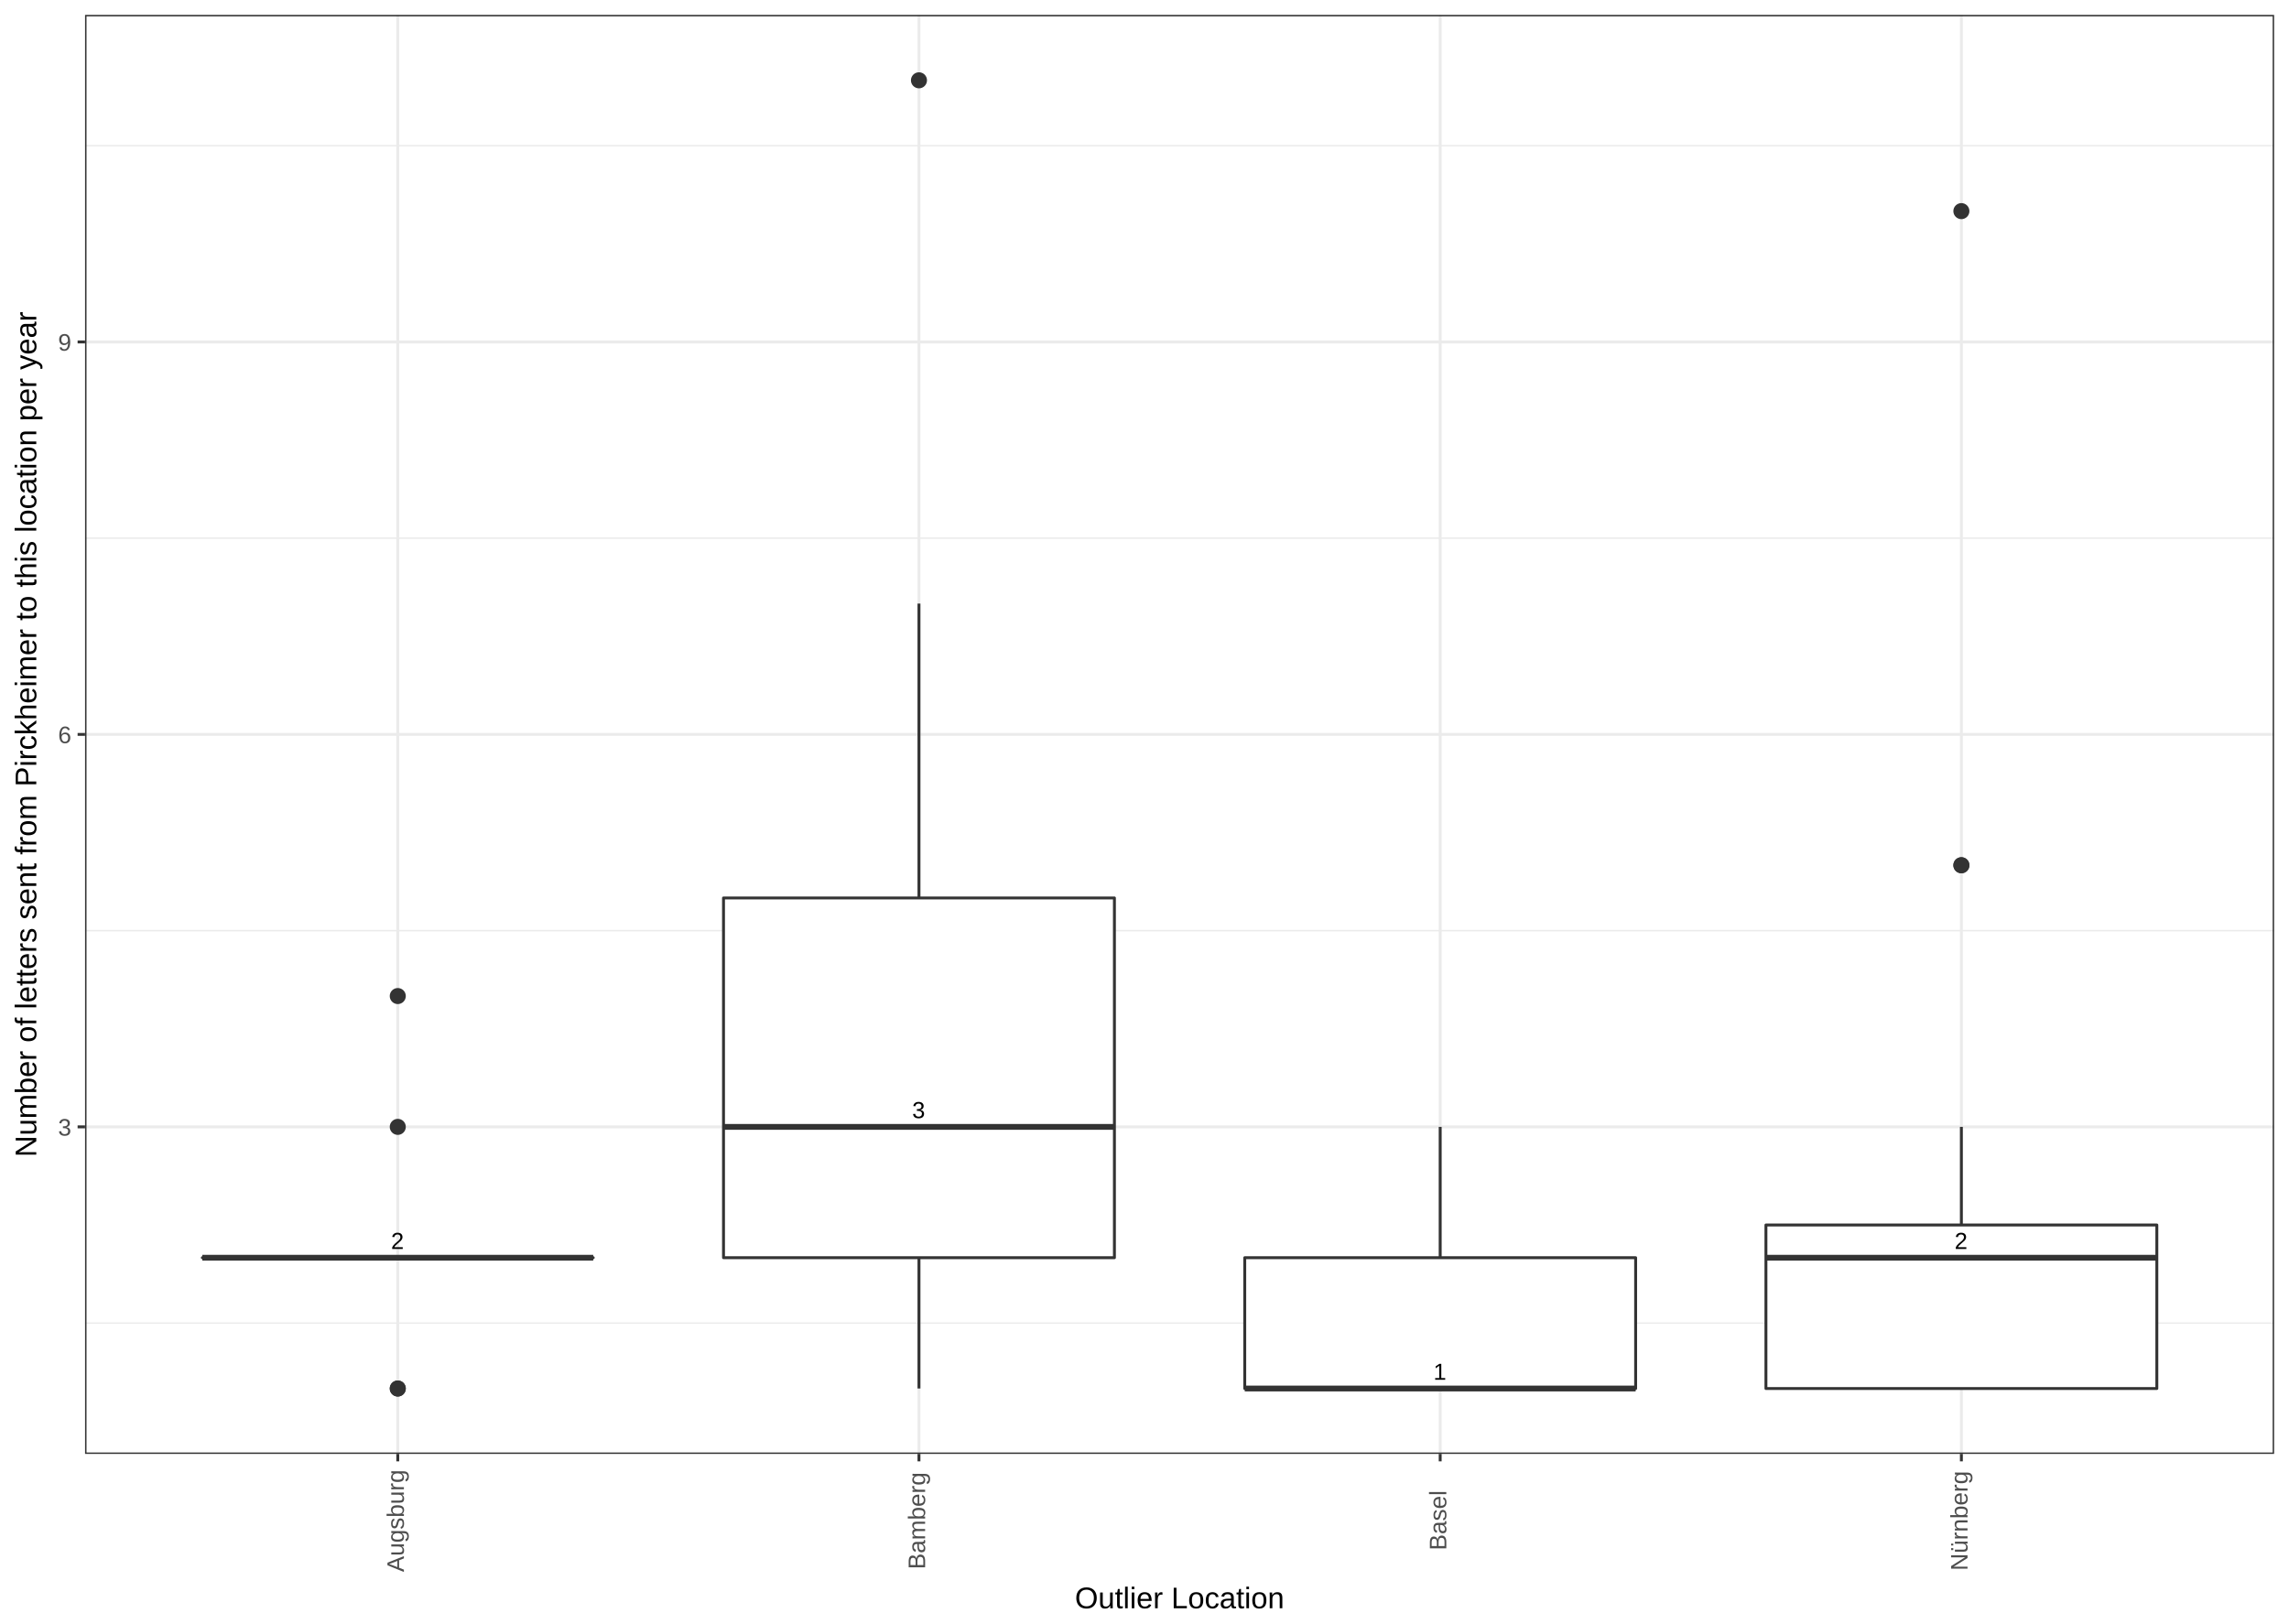
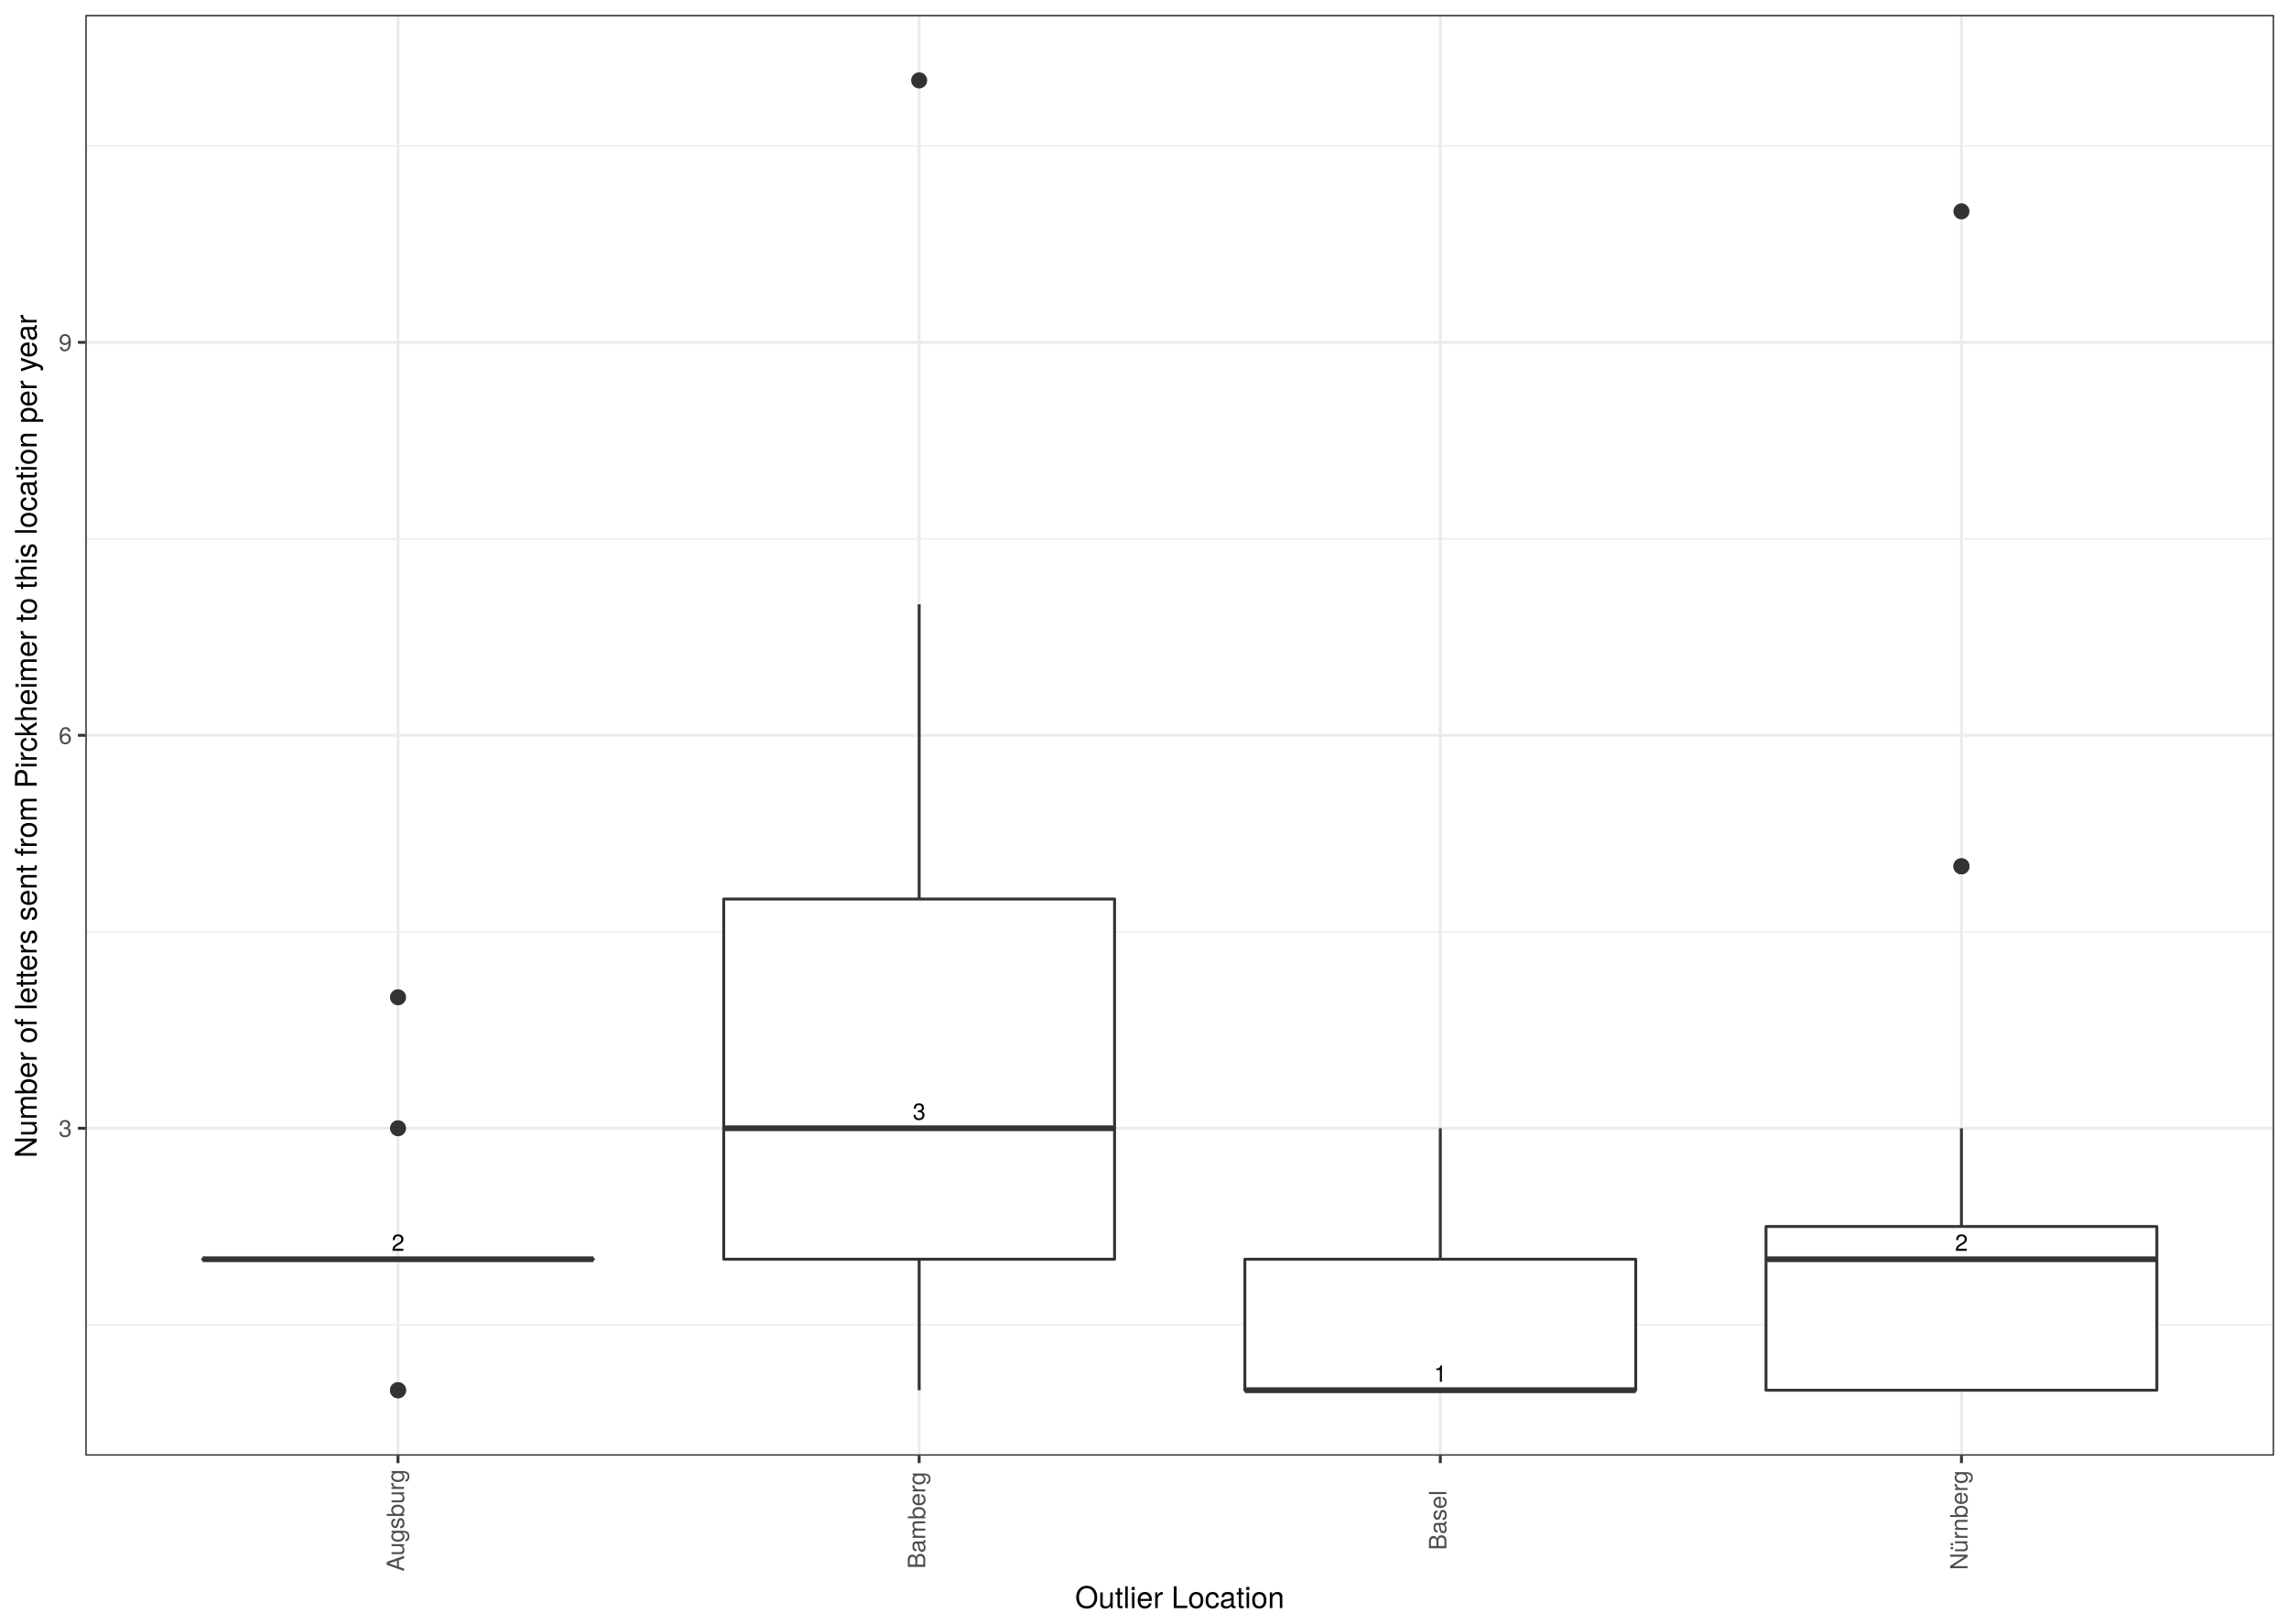
<svg xmlns="http://www.w3.org/2000/svg" viewBox="0 0 842.40 597.60">
  <defs>
    <style type="text/css">
    line, polyline, path, rect, circle {
      fill: none;
      stroke: #000000;
      stroke-linecap: round;
      stroke-linejoin: round;
      stroke-miterlimit: 10.00;
    }
  </style>
  </defs>
  <rect width="100%" height="100%" style="stroke: none; fill: #FFFFFF;" />
-   <rect x="0.00" y="-0.00" width="842.40" height="597.60" style="stroke-width: 1.07; stroke: #FFFFFF; fill: #FFFFFF;" />
+   <rect x="-0.00" y="-0.00" width="842.40" height="597.60" style="stroke-width: 1.07; stroke: #FFFFFF; fill: #FFFFFF;" />
  <defs>
-     <clipPath id="cpMzEuMzAyfDgzNi45MjF8NTM1LjE2N3w1LjQ3OTQ1">
-       <rect x="31.30" y="5.48" width="805.62" height="529.69" />
+     <clipPath id="cpMzEuNDA2NXw4MzYuOTIxfDUzNS44MjR8NS40Nzk0NQ==">
+       <rect x="31.41" y="5.48" width="805.51" height="530.34" />
    </clipPath>
  </defs>
-   <rect x="31.30" y="5.48" width="805.62" height="529.69" style="stroke-width: 1.07; stroke: none; fill: #FFFFFF;" clip-path="url(#cpMzEuMzAyfDgzNi45MjF8NTM1LjE2N3w1LjQ3OTQ1)" />
-   <polyline points="31.30,487.01 836.92,487.01 " style="stroke-width: 0.53; stroke: #EBEBEB; stroke-linecap: butt;" clip-path="url(#cpMzEuMzAyfDgzNi45MjF8NTM1LjE2N3w1LjQ3OTQ1)" />
-   <polyline points="31.30,342.55 836.92,342.55 " style="stroke-width: 0.53; stroke: #EBEBEB; stroke-linecap: butt;" clip-path="url(#cpMzEuMzAyfDgzNi45MjF8NTM1LjE2N3w1LjQ3OTQ1)" />
-   <polyline points="31.30,198.09 836.92,198.09 " style="stroke-width: 0.53; stroke: #EBEBEB; stroke-linecap: butt;" clip-path="url(#cpMzEuMzAyfDgzNi45MjF8NTM1LjE2N3w1LjQ3OTQ1)" />
-   <polyline points="31.30,53.63 836.92,53.63 " style="stroke-width: 0.53; stroke: #EBEBEB; stroke-linecap: butt;" clip-path="url(#cpMzEuMzAyfDgzNi45MjF8NTM1LjE2N3w1LjQ3OTQ1)" />
-   <polyline points="31.30,414.78 836.92,414.78 " style="stroke-width: 1.07; stroke: #EBEBEB; stroke-linecap: butt;" clip-path="url(#cpMzEuMzAyfDgzNi45MjF8NTM1LjE2N3w1LjQ3OTQ1)" />
-   <polyline points="31.30,270.32 836.92,270.32 " style="stroke-width: 1.07; stroke: #EBEBEB; stroke-linecap: butt;" clip-path="url(#cpMzEuMzAyfDgzNi45MjF8NTM1LjE2N3w1LjQ3OTQ1)" />
-   <polyline points="31.30,125.86 836.92,125.86 " style="stroke-width: 1.07; stroke: #EBEBEB; stroke-linecap: butt;" clip-path="url(#cpMzEuMzAyfDgzNi45MjF8NTM1LjE2N3w1LjQ3OTQ1)" />
-   <polyline points="146.39,535.17 146.39,5.48 " style="stroke-width: 1.07; stroke: #EBEBEB; stroke-linecap: butt;" clip-path="url(#cpMzEuMzAyfDgzNi45MjF8NTM1LjE2N3w1LjQ3OTQ1)" />
-   <polyline points="338.20,535.17 338.20,5.48 " style="stroke-width: 1.07; stroke: #EBEBEB; stroke-linecap: butt;" clip-path="url(#cpMzEuMzAyfDgzNi45MjF8NTM1LjE2N3w1LjQ3OTQ1)" />
-   <polyline points="530.02,535.17 530.02,5.48 " style="stroke-width: 1.07; stroke: #EBEBEB; stroke-linecap: butt;" clip-path="url(#cpMzEuMzAyfDgzNi45MjF8NTM1LjE2N3w1LjQ3OTQ1)" />
-   <polyline points="721.83,535.17 721.83,5.48 " style="stroke-width: 1.07; stroke: #EBEBEB; stroke-linecap: butt;" clip-path="url(#cpMzEuMzAyfDgzNi45MjF8NTM1LjE2N3w1LjQ3OTQ1)" />
-   <circle cx="146.39" cy="511.09" r="1.95pt" style="stroke-width: 0.71; stroke: #333333; fill: #333333;" clip-path="url(#cpMzEuMzAyfDgzNi45MjF8NTM1LjE2N3w1LjQ3OTQ1)" />
-   <circle cx="146.39" cy="414.78" r="1.95pt" style="stroke-width: 0.71; stroke: #333333; fill: #333333;" clip-path="url(#cpMzEuMzAyfDgzNi45MjF8NTM1LjE2N3w1LjQ3OTQ1)" />
-   <circle cx="146.39" cy="366.63" r="1.95pt" style="stroke-width: 0.71; stroke: #333333; fill: #333333;" clip-path="url(#cpMzEuMzAyfDgzNi45MjF8NTM1LjE2N3w1LjQ3OTQ1)" />
-   <circle cx="146.39" cy="511.09" r="1.95pt" style="stroke-width: 0.71; stroke: #333333; fill: #333333;" clip-path="url(#cpMzEuMzAyfDgzNi45MjF8NTM1LjE2N3w1LjQ3OTQ1)" />
-   <line x1="146.39" y1="462.94" x2="146.39" y2="462.94" style="stroke-width: 1.07; stroke: #333333; stroke-linecap: butt;" clip-path="url(#cpMzEuMzAyfDgzNi45MjF8NTM1LjE2N3w1LjQ3OTQ1)" />
-   <line x1="146.39" y1="462.94" x2="146.39" y2="462.94" style="stroke-width: 1.07; stroke: #333333; stroke-linecap: butt;" clip-path="url(#cpMzEuMzAyfDgzNi45MjF8NTM1LjE2N3w1LjQ3OTQ1)" />
-   <polyline points="74.46,462.94 74.46,462.94 218.32,462.94 218.32,462.94 74.46,462.94 " style="stroke-width: 1.07; stroke: #333333; fill: #FFFFFF;" clip-path="url(#cpMzEuMzAyfDgzNi45MjF8NTM1LjE2N3w1LjQ3OTQ1)" />
-   <line x1="74.46" y1="462.94" x2="218.32" y2="462.94" style="stroke-width: 2.13; stroke: #333333; stroke-linecap: butt;" clip-path="url(#cpMzEuMzAyfDgzNi45MjF8NTM1LjE2N3w1LjQ3OTQ1)" />
-   <circle cx="338.20" cy="29.56" r="1.95pt" style="stroke-width: 0.71; stroke: #333333; fill: #333333;" clip-path="url(#cpMzEuMzAyfDgzNi45MjF8NTM1LjE2N3w1LjQ3OTQ1)" />
-   <line x1="338.20" y1="330.52" x2="338.20" y2="222.17" style="stroke-width: 1.07; stroke: #333333; stroke-linecap: butt;" clip-path="url(#cpMzEuMzAyfDgzNi45MjF8NTM1LjE2N3w1LjQ3OTQ1)" />
-   <line x1="338.20" y1="462.94" x2="338.20" y2="511.09" style="stroke-width: 1.07; stroke: #333333; stroke-linecap: butt;" clip-path="url(#cpMzEuMzAyfDgzNi45MjF8NTM1LjE2N3w1LjQ3OTQ1)" />
-   <polyline points="266.27,330.52 266.27,462.94 410.13,462.94 410.13,330.52 266.27,330.52 " style="stroke-width: 1.07; stroke: #333333; fill: #FFFFFF;" clip-path="url(#cpMzEuMzAyfDgzNi45MjF8NTM1LjE2N3w1LjQ3OTQ1)" />
-   <line x1="266.27" y1="414.78" x2="410.13" y2="414.78" style="stroke-width: 2.13; stroke: #333333; stroke-linecap: butt;" clip-path="url(#cpMzEuMzAyfDgzNi45MjF8NTM1LjE2N3w1LjQ3OTQ1)" />
-   <line x1="530.02" y1="462.94" x2="530.02" y2="414.78" style="stroke-width: 1.07; stroke: #333333; stroke-linecap: butt;" clip-path="url(#cpMzEuMzAyfDgzNi45MjF8NTM1LjE2N3w1LjQ3OTQ1)" />
-   <line x1="530.02" y1="511.09" x2="530.02" y2="511.09" style="stroke-width: 1.07; stroke: #333333; stroke-linecap: butt;" clip-path="url(#cpMzEuMzAyfDgzNi45MjF8NTM1LjE2N3w1LjQ3OTQ1)" />
-   <polyline points="458.09,462.94 458.09,511.09 601.95,511.09 601.95,462.94 458.09,462.94 " style="stroke-width: 1.07; stroke: #333333; fill: #FFFFFF;" clip-path="url(#cpMzEuMzAyfDgzNi45MjF8NTM1LjE2N3w1LjQ3OTQ1)" />
-   <line x1="458.09" y1="511.09" x2="601.95" y2="511.09" style="stroke-width: 2.13; stroke: #333333; stroke-linecap: butt;" clip-path="url(#cpMzEuMzAyfDgzNi45MjF8NTM1LjE2N3w1LjQ3OTQ1)" />
-   <circle cx="721.83" cy="318.48" r="1.95pt" style="stroke-width: 0.71; stroke: #333333; fill: #333333;" clip-path="url(#cpMzEuMzAyfDgzNi45MjF8NTM1LjE2N3w1LjQ3OTQ1)" />
-   <circle cx="721.83" cy="77.71" r="1.95pt" style="stroke-width: 0.71; stroke: #333333; fill: #333333;" clip-path="url(#cpMzEuMzAyfDgzNi45MjF8NTM1LjE2N3w1LjQ3OTQ1)" />
-   <circle cx="721.83" cy="318.48" r="1.95pt" style="stroke-width: 0.71; stroke: #333333; fill: #333333;" clip-path="url(#cpMzEuMzAyfDgzNi45MjF8NTM1LjE2N3w1LjQ3OTQ1)" />
-   <line x1="721.83" y1="450.90" x2="721.83" y2="414.78" style="stroke-width: 1.07; stroke: #333333; stroke-linecap: butt;" clip-path="url(#cpMzEuMzAyfDgzNi45MjF8NTM1LjE2N3w1LjQ3OTQ1)" />
-   <line x1="721.83" y1="511.09" x2="721.83" y2="511.09" style="stroke-width: 1.07; stroke: #333333; stroke-linecap: butt;" clip-path="url(#cpMzEuMzAyfDgzNi45MjF8NTM1LjE2N3w1LjQ3OTQ1)" />
-   <polyline points="649.90,450.90 649.90,511.09 793.76,511.09 793.76,450.90 649.90,450.90 " style="stroke-width: 1.07; stroke: #333333; fill: #FFFFFF;" clip-path="url(#cpMzEuMzAyfDgzNi45MjF8NTM1LjE2N3w1LjQ3OTQ1)" />
-   <line x1="649.90" y1="462.94" x2="793.76" y2="462.94" style="stroke-width: 2.13; stroke: #333333; stroke-linecap: butt;" clip-path="url(#cpMzEuMzAyfDgzNi45MjF8NTM1LjE2N3w1LjQ3OTQ1)" />
-   <g clip-path="url(#cpMzEuMzAyfDgzNi45MjF8NTM1LjE2N3w1LjQ3OTQ1)">
-     <text x="143.89" y="459.72" style="font-size: 8.54px; font-family: Arial;" textLength="5.01px" lengthAdjust="spacingAndGlyphs">2</text>
+   <rect x="31.41" y="5.48" width="805.51" height="530.34" style="stroke-width: 1.07; stroke: none; fill: #FFFFFF;" clip-path="url(#cpMzEuNDA2NXw4MzYuOTIxfDUzNS44MjR8NS40Nzk0NQ==)" />
+   <polyline points="31.41,487.61 836.92,487.61 " style="stroke-width: 0.53; stroke: #EBEBEB; stroke-linecap: butt;" clip-path="url(#cpMzEuNDA2NXw4MzYuOTIxfDUzNS44MjR8NS40Nzk0NQ==)" />
+   <polyline points="31.41,342.97 836.92,342.97 " style="stroke-width: 0.53; stroke: #EBEBEB; stroke-linecap: butt;" clip-path="url(#cpMzEuNDA2NXw4MzYuOTIxfDUzNS44MjR8NS40Nzk0NQ==)" />
+   <polyline points="31.41,198.33 836.92,198.33 " style="stroke-width: 0.53; stroke: #EBEBEB; stroke-linecap: butt;" clip-path="url(#cpMzEuNDA2NXw4MzYuOTIxfDUzNS44MjR8NS40Nzk0NQ==)" />
+   <polyline points="31.41,53.69 836.92,53.69 " style="stroke-width: 0.53; stroke: #EBEBEB; stroke-linecap: butt;" clip-path="url(#cpMzEuNDA2NXw4MzYuOTIxfDUzNS44MjR8NS40Nzk0NQ==)" />
+   <polyline points="31.41,415.29 836.92,415.29 " style="stroke-width: 1.07; stroke: #EBEBEB; stroke-linecap: butt;" clip-path="url(#cpMzEuNDA2NXw4MzYuOTIxfDUzNS44MjR8NS40Nzk0NQ==)" />
+   <polyline points="31.41,270.65 836.92,270.65 " style="stroke-width: 1.07; stroke: #EBEBEB; stroke-linecap: butt;" clip-path="url(#cpMzEuNDA2NXw4MzYuOTIxfDUzNS44MjR8NS40Nzk0NQ==)" />
+   <polyline points="31.41,126.01 836.92,126.01 " style="stroke-width: 1.07; stroke: #EBEBEB; stroke-linecap: butt;" clip-path="url(#cpMzEuNDA2NXw4MzYuOTIxfDUzNS44MjR8NS40Nzk0NQ==)" />
+   <polyline points="146.48,535.82 146.48,5.48 " style="stroke-width: 1.07; stroke: #EBEBEB; stroke-linecap: butt;" clip-path="url(#cpMzEuNDA2NXw4MzYuOTIxfDUzNS44MjR8NS40Nzk0NQ==)" />
+   <polyline points="338.27,535.82 338.27,5.48 " style="stroke-width: 1.07; stroke: #EBEBEB; stroke-linecap: butt;" clip-path="url(#cpMzEuNDA2NXw4MzYuOTIxfDUzNS44MjR8NS40Nzk0NQ==)" />
+   <polyline points="530.06,535.82 530.06,5.48 " style="stroke-width: 1.07; stroke: #EBEBEB; stroke-linecap: butt;" clip-path="url(#cpMzEuNDA2NXw4MzYuOTIxfDUzNS44MjR8NS40Nzk0NQ==)" />
+   <polyline points="721.85,535.82 721.85,5.48 " style="stroke-width: 1.07; stroke: #EBEBEB; stroke-linecap: butt;" clip-path="url(#cpMzEuNDA2NXw4MzYuOTIxfDUzNS44MjR8NS40Nzk0NQ==)" />
+   <circle cx="146.48" cy="511.72" r="1.95pt" style="stroke-width: 0.71; stroke: #333333; fill: #333333;" clip-path="url(#cpMzEuNDA2NXw4MzYuOTIxfDUzNS44MjR8NS40Nzk0NQ==)" />
+   <circle cx="146.48" cy="415.29" r="1.95pt" style="stroke-width: 0.71; stroke: #333333; fill: #333333;" clip-path="url(#cpMzEuNDA2NXw4MzYuOTIxfDUzNS44MjR8NS40Nzk0NQ==)" />
+   <circle cx="146.48" cy="367.08" r="1.95pt" style="stroke-width: 0.71; stroke: #333333; fill: #333333;" clip-path="url(#cpMzEuNDA2NXw4MzYuOTIxfDUzNS44MjR8NS40Nzk0NQ==)" />
+   <circle cx="146.48" cy="511.72" r="1.95pt" style="stroke-width: 0.71; stroke: #333333; fill: #333333;" clip-path="url(#cpMzEuNDA2NXw4MzYuOTIxfDUzNS44MjR8NS40Nzk0NQ==)" />
+   <line x1="146.48" y1="463.50" x2="146.48" y2="463.50" style="stroke-width: 1.07; stroke: #333333; stroke-linecap: butt;" clip-path="url(#cpMzEuNDA2NXw4MzYuOTIxfDUzNS44MjR8NS40Nzk0NQ==)" />
+   <line x1="146.48" y1="463.50" x2="146.48" y2="463.50" style="stroke-width: 1.07; stroke: #333333; stroke-linecap: butt;" clip-path="url(#cpMzEuNDA2NXw4MzYuOTIxfDUzNS44MjR8NS40Nzk0NQ==)" />
+   <polyline points="74.56,463.50 74.56,463.50 218.40,463.50 218.40,463.50 74.56,463.50 " style="stroke-width: 1.07; stroke: #333333; fill: #FFFFFF;" clip-path="url(#cpMzEuNDA2NXw4MzYuOTIxfDUzNS44MjR8NS40Nzk0NQ==)" />
+   <line x1="74.56" y1="463.50" x2="218.40" y2="463.50" style="stroke-width: 2.13; stroke: #333333; stroke-linecap: butt;" clip-path="url(#cpMzEuNDA2NXw4MzYuOTIxfDUzNS44MjR8NS40Nzk0NQ==)" />
+   <circle cx="338.27" cy="29.59" r="1.95pt" style="stroke-width: 0.71; stroke: #333333; fill: #333333;" clip-path="url(#cpMzEuNDA2NXw4MzYuOTIxfDUzNS44MjR8NS40Nzk0NQ==)" />
+   <line x1="338.27" y1="330.92" x2="338.27" y2="222.44" style="stroke-width: 1.07; stroke: #333333; stroke-linecap: butt;" clip-path="url(#cpMzEuNDA2NXw4MzYuOTIxfDUzNS44MjR8NS40Nzk0NQ==)" />
+   <line x1="338.27" y1="463.50" x2="338.27" y2="511.72" style="stroke-width: 1.07; stroke: #333333; stroke-linecap: butt;" clip-path="url(#cpMzEuNDA2NXw4MzYuOTIxfDUzNS44MjR8NS40Nzk0NQ==)" />
+   <polyline points="266.35,330.92 266.35,463.50 410.19,463.50 410.19,330.92 266.35,330.92 " style="stroke-width: 1.07; stroke: #333333; fill: #FFFFFF;" clip-path="url(#cpMzEuNDA2NXw4MzYuOTIxfDUzNS44MjR8NS40Nzk0NQ==)" />
+   <line x1="266.35" y1="415.29" x2="410.19" y2="415.29" style="stroke-width: 2.13; stroke: #333333; stroke-linecap: butt;" clip-path="url(#cpMzEuNDA2NXw4MzYuOTIxfDUzNS44MjR8NS40Nzk0NQ==)" />
+   <line x1="530.06" y1="463.50" x2="530.06" y2="415.29" style="stroke-width: 1.07; stroke: #333333; stroke-linecap: butt;" clip-path="url(#cpMzEuNDA2NXw4MzYuOTIxfDUzNS44MjR8NS40Nzk0NQ==)" />
+   <line x1="530.06" y1="511.72" x2="530.06" y2="511.72" style="stroke-width: 1.07; stroke: #333333; stroke-linecap: butt;" clip-path="url(#cpMzEuNDA2NXw4MzYuOTIxfDUzNS44MjR8NS40Nzk0NQ==)" />
+   <polyline points="458.14,463.50 458.14,511.72 601.98,511.72 601.98,463.50 458.14,463.50 " style="stroke-width: 1.07; stroke: #333333; fill: #FFFFFF;" clip-path="url(#cpMzEuNDA2NXw4MzYuOTIxfDUzNS44MjR8NS40Nzk0NQ==)" />
+   <line x1="458.14" y1="511.72" x2="601.98" y2="511.72" style="stroke-width: 2.13; stroke: #333333; stroke-linecap: butt;" clip-path="url(#cpMzEuNDA2NXw4MzYuOTIxfDUzNS44MjR8NS40Nzk0NQ==)" />
+   <circle cx="721.85" cy="318.87" r="1.95pt" style="stroke-width: 0.71; stroke: #333333; fill: #333333;" clip-path="url(#cpMzEuNDA2NXw4MzYuOTIxfDUzNS44MjR8NS40Nzk0NQ==)" />
+   <circle cx="721.85" cy="77.80" r="1.95pt" style="stroke-width: 0.71; stroke: #333333; fill: #333333;" clip-path="url(#cpMzEuNDA2NXw4MzYuOTIxfDUzNS44MjR8NS40Nzk0NQ==)" />
+   <circle cx="721.85" cy="318.87" r="1.95pt" style="stroke-width: 0.71; stroke: #333333; fill: #333333;" clip-path="url(#cpMzEuNDA2NXw4MzYuOTIxfDUzNS44MjR8NS40Nzk0NQ==)" />
+   <line x1="721.85" y1="451.45" x2="721.85" y2="415.29" style="stroke-width: 1.07; stroke: #333333; stroke-linecap: butt;" clip-path="url(#cpMzEuNDA2NXw4MzYuOTIxfDUzNS44MjR8NS40Nzk0NQ==)" />
+   <line x1="721.85" y1="511.72" x2="721.85" y2="511.72" style="stroke-width: 1.07; stroke: #333333; stroke-linecap: butt;" clip-path="url(#cpMzEuNDA2NXw4MzYuOTIxfDUzNS44MjR8NS40Nzk0NQ==)" />
+   <polyline points="649.93,451.45 649.93,511.72 793.77,511.72 793.77,451.45 649.93,451.45 " style="stroke-width: 1.07; stroke: #333333; fill: #FFFFFF;" clip-path="url(#cpMzEuNDA2NXw4MzYuOTIxfDUzNS44MjR8NS40Nzk0NQ==)" />
+   <line x1="649.93" y1="463.50" x2="793.77" y2="463.50" style="stroke-width: 2.13; stroke: #333333; stroke-linecap: butt;" clip-path="url(#cpMzEuNDA2NXw4MzYuOTIxfDUzNS44MjR8NS40Nzk0NQ==)" />
+   <g clip-path="url(#cpMzEuNDA2NXw4MzYuOTIxfDUzNS44MjR8NS40Nzk0NQ==)">
+     <text x="144.11" y="460.40" style="font-size: 8.54px; font-family: TeX Gyre Heros;" textLength="4.74px" lengthAdjust="spacingAndGlyphs">2</text>
  </g>
-   <g clip-path="url(#cpMzEuMzAyfDgzNi45MjF8NTM1LjE2N3w1LjQ3OTQ1)">
-     <text x="335.70" y="411.56" style="font-size: 8.54px; font-family: Arial;" textLength="5.01px" lengthAdjust="spacingAndGlyphs">3</text>
+   <g clip-path="url(#cpMzEuNDA2NXw4MzYuOTIxfDUzNS44MjR8NS40Nzk0NQ==)">
+     <text x="335.90" y="412.18" style="font-size: 8.54px; font-family: TeX Gyre Heros;" textLength="4.74px" lengthAdjust="spacingAndGlyphs">3</text>
  </g>
-   <g clip-path="url(#cpMzEuMzAyfDgzNi45MjF8NTM1LjE2N3w1LjQ3OTQ1)">
-     <text x="527.52" y="507.87" style="font-size: 8.54px; font-family: Arial;" textLength="5.01px" lengthAdjust="spacingAndGlyphs">1</text>
+   <g clip-path="url(#cpMzEuNDA2NXw4MzYuOTIxfDUzNS44MjR8NS40Nzk0NQ==)">
+     <text x="527.69" y="508.61" style="font-size: 8.54px; font-family: TeX Gyre Heros;" textLength="4.74px" lengthAdjust="spacingAndGlyphs">1</text>
  </g>
-   <g clip-path="url(#cpMzEuMzAyfDgzNi45MjF8NTM1LjE2N3w1LjQ3OTQ1)">
-     <text x="719.33" y="459.72" style="font-size: 8.54px; font-family: Arial;" textLength="5.01px" lengthAdjust="spacingAndGlyphs">2</text>
+   <g clip-path="url(#cpMzEuNDA2NXw4MzYuOTIxfDUzNS44MjR8NS40Nzk0NQ==)">
+     <text x="719.48" y="460.40" style="font-size: 8.54px; font-family: TeX Gyre Heros;" textLength="4.74px" lengthAdjust="spacingAndGlyphs">2</text>
  </g>
-   <rect x="31.30" y="5.48" width="805.62" height="529.69" style="stroke-width: 1.07; stroke: #333333;" clip-path="url(#cpMzEuMzAyfDgzNi45MjF8NTM1LjE2N3w1LjQ3OTQ1)" />
+   <rect x="31.41" y="5.48" width="805.51" height="530.34" style="stroke-width: 1.07; stroke: #333333;" clip-path="url(#cpMzEuNDA2NXw4MzYuOTIxfDUzNS44MjR8NS40Nzk0NQ==)" />
  <defs>
    <clipPath id="cpMHw4NDIuNHw1OTcuNnww">
      <rect x="0.00" y="0.00" width="842.40" height="597.60" />
    </clipPath>
  </defs>
  <g clip-path="url(#cpMHw4NDIuNHw1OTcuNnww)">
-     <text x="21.37" y="418.00" style="font-size: 8.80px; fill: #4D4D4D; font-family: Arial;" textLength="5.01px" lengthAdjust="spacingAndGlyphs">3</text>
+     <text x="21.58" y="418.49" style="font-size: 8.80px; fill: #4D4D4D; font-family: TeX Gyre Heros;" textLength="4.89px" lengthAdjust="spacingAndGlyphs">3</text>
  </g>
  <g clip-path="url(#cpMHw4NDIuNHw1OTcuNnww)">
-     <text x="21.37" y="273.54" style="font-size: 8.80px; fill: #4D4D4D; font-family: Arial;" textLength="5.01px" lengthAdjust="spacingAndGlyphs">6</text>
+     <text x="21.58" y="273.86" style="font-size: 8.80px; fill: #4D4D4D; font-family: TeX Gyre Heros;" textLength="4.89px" lengthAdjust="spacingAndGlyphs">6</text>
  </g>
  <g clip-path="url(#cpMHw4NDIuNHw1OTcuNnww)">
-     <text x="21.37" y="129.08" style="font-size: 8.80px; fill: #4D4D4D; font-family: Arial;" textLength="5.01px" lengthAdjust="spacingAndGlyphs">9</text>
+     <text x="21.58" y="129.22" style="font-size: 8.80px; fill: #4D4D4D; font-family: TeX Gyre Heros;" textLength="4.89px" lengthAdjust="spacingAndGlyphs">9</text>
  </g>
-   <polyline points="28.56,414.78 31.30,414.78 " style="stroke-width: 1.07; stroke: #333333; stroke-linecap: butt;" clip-path="url(#cpMHw4NDIuNHw1OTcuNnww)" />
-   <polyline points="28.56,270.32 31.30,270.32 " style="stroke-width: 1.07; stroke: #333333; stroke-linecap: butt;" clip-path="url(#cpMHw4NDIuNHw1OTcuNnww)" />
-   <polyline points="28.56,125.86 31.30,125.86 " style="stroke-width: 1.07; stroke: #333333; stroke-linecap: butt;" clip-path="url(#cpMHw4NDIuNHw1OTcuNnww)" />
-   <polyline points="146.39,537.91 146.39,535.17 " style="stroke-width: 1.07; stroke: #333333; stroke-linecap: butt;" clip-path="url(#cpMHw4NDIuNHw1OTcuNnww)" />
-   <polyline points="338.20,537.91 338.20,535.17 " style="stroke-width: 1.07; stroke: #333333; stroke-linecap: butt;" clip-path="url(#cpMHw4NDIuNHw1OTcuNnww)" />
-   <polyline points="530.02,537.91 530.02,535.17 " style="stroke-width: 1.07; stroke: #333333; stroke-linecap: butt;" clip-path="url(#cpMHw4NDIuNHw1OTcuNnww)" />
-   <polyline points="721.83,537.91 721.83,535.17 " style="stroke-width: 1.07; stroke: #333333; stroke-linecap: butt;" clip-path="url(#cpMHw4NDIuNHw1OTcuNnww)" />
+   <polyline points="28.67,415.29 31.41,415.29 " style="stroke-width: 1.07; stroke: #333333; stroke-linecap: butt;" clip-path="url(#cpMHw4NDIuNHw1OTcuNnww)" />
+   <polyline points="28.67,270.65 31.41,270.65 " style="stroke-width: 1.07; stroke: #333333; stroke-linecap: butt;" clip-path="url(#cpMHw4NDIuNHw1OTcuNnww)" />
+   <polyline points="28.67,126.01 31.41,126.01 " style="stroke-width: 1.07; stroke: #333333; stroke-linecap: butt;" clip-path="url(#cpMHw4NDIuNHw1OTcuNnww)" />
+   <polyline points="146.48,538.56 146.48,535.82 " style="stroke-width: 1.07; stroke: #333333; stroke-linecap: butt;" clip-path="url(#cpMHw4NDIuNHw1OTcuNnww)" />
+   <polyline points="338.27,538.56 338.27,535.82 " style="stroke-width: 1.07; stroke: #333333; stroke-linecap: butt;" clip-path="url(#cpMHw4NDIuNHw1OTcuNnww)" />
+   <polyline points="530.06,538.56 530.06,535.82 " style="stroke-width: 1.07; stroke: #333333; stroke-linecap: butt;" clip-path="url(#cpMHw4NDIuNHw1OTcuNnww)" />
+   <polyline points="721.85,538.56 721.85,535.82 " style="stroke-width: 1.07; stroke: #333333; stroke-linecap: butt;" clip-path="url(#cpMHw4NDIuNHw1OTcuNnww)" />
  <g clip-path="url(#cpMHw4NDIuNHw1OTcuNnww)">
-     <text transform="translate(148.64,578.63) rotate(-90)" style="font-size: 8.80px; fill: #4D4D4D; font-family: Arial;" textLength="38.53px" lengthAdjust="spacingAndGlyphs">Augsburg</text>
+     <text transform="translate(148.72,578.41) rotate(-90)" style="font-size: 8.80px; fill: #4D4D4D; font-family: TeX Gyre Heros;" textLength="37.65px" lengthAdjust="spacingAndGlyphs">Augsburg</text>
  </g>
  <g clip-path="url(#cpMHw4NDIuNHw1OTcuNnww)">
-     <text transform="translate(340.46,577.62) rotate(-90)" style="font-size: 8.80px; fill: #4D4D4D; font-family: Arial;" textLength="36.52px" lengthAdjust="spacingAndGlyphs">Bamberg</text>
+     <text transform="translate(340.51,577.43) rotate(-90)" style="font-size: 8.80px; fill: #4D4D4D; font-family: TeX Gyre Heros;" textLength="35.69px" lengthAdjust="spacingAndGlyphs">Bamberg</text>
  </g>
  <g clip-path="url(#cpMHw4NDIuNHw1OTcuNnww)">
-     <text transform="translate(532.27,570.62) rotate(-90)" style="font-size: 8.80px; fill: #4D4D4D; font-family: Arial;" textLength="22.51px" lengthAdjust="spacingAndGlyphs">Basel</text>
+     <text transform="translate(532.30,570.58) rotate(-90)" style="font-size: 8.80px; fill: #4D4D4D; font-family: TeX Gyre Heros;" textLength="22.00px" lengthAdjust="spacingAndGlyphs">Basel</text>
  </g>
  <g clip-path="url(#cpMHw4NDIuNHw1OTcuNnww)">
-     <text transform="translate(724.09,578.12) rotate(-90)" style="font-size: 8.80px; fill: #4D4D4D; font-family: Arial;" textLength="37.52px" lengthAdjust="spacingAndGlyphs">Nürnberg</text>
+     <text transform="translate(724.09,577.91) rotate(-90)" style="font-size: 8.80px; fill: #4D4D4D; font-family: TeX Gyre Heros;" textLength="36.67px" lengthAdjust="spacingAndGlyphs">Nürnberg</text>
  </g>
  <g clip-path="url(#cpMHw4NDIuNHw1OTcuNnww)">
-     <text x="395.59" y="591.98" style="font-size: 11.00px; font-family: Arial;" textLength="77.04px" lengthAdjust="spacingAndGlyphs">Outlier Location</text>
+     <text x="395.65" y="591.90" style="font-size: 11.00px; font-family: TeX Gyre Heros;" textLength="77.03px" lengthAdjust="spacingAndGlyphs">Outlier Location</text>
  </g>
  <g clip-path="url(#cpMHw4NDIuNHw1OTcuNnww)">
-     <text transform="translate(13.35,425.91) rotate(-90)" style="font-size: 11.00px; font-family: Arial;" textLength="311.17px" lengthAdjust="spacingAndGlyphs">Number of letters sent from Pirckheimer to this location per year</text>
+     <text transform="translate(13.50,426.23) rotate(-90)" style="font-size: 11.00px; font-family: TeX Gyre Heros;" textLength="311.15px" lengthAdjust="spacingAndGlyphs">Number of letters sent from Pirckheimer to this location per year</text>
  </g>
</svg>
